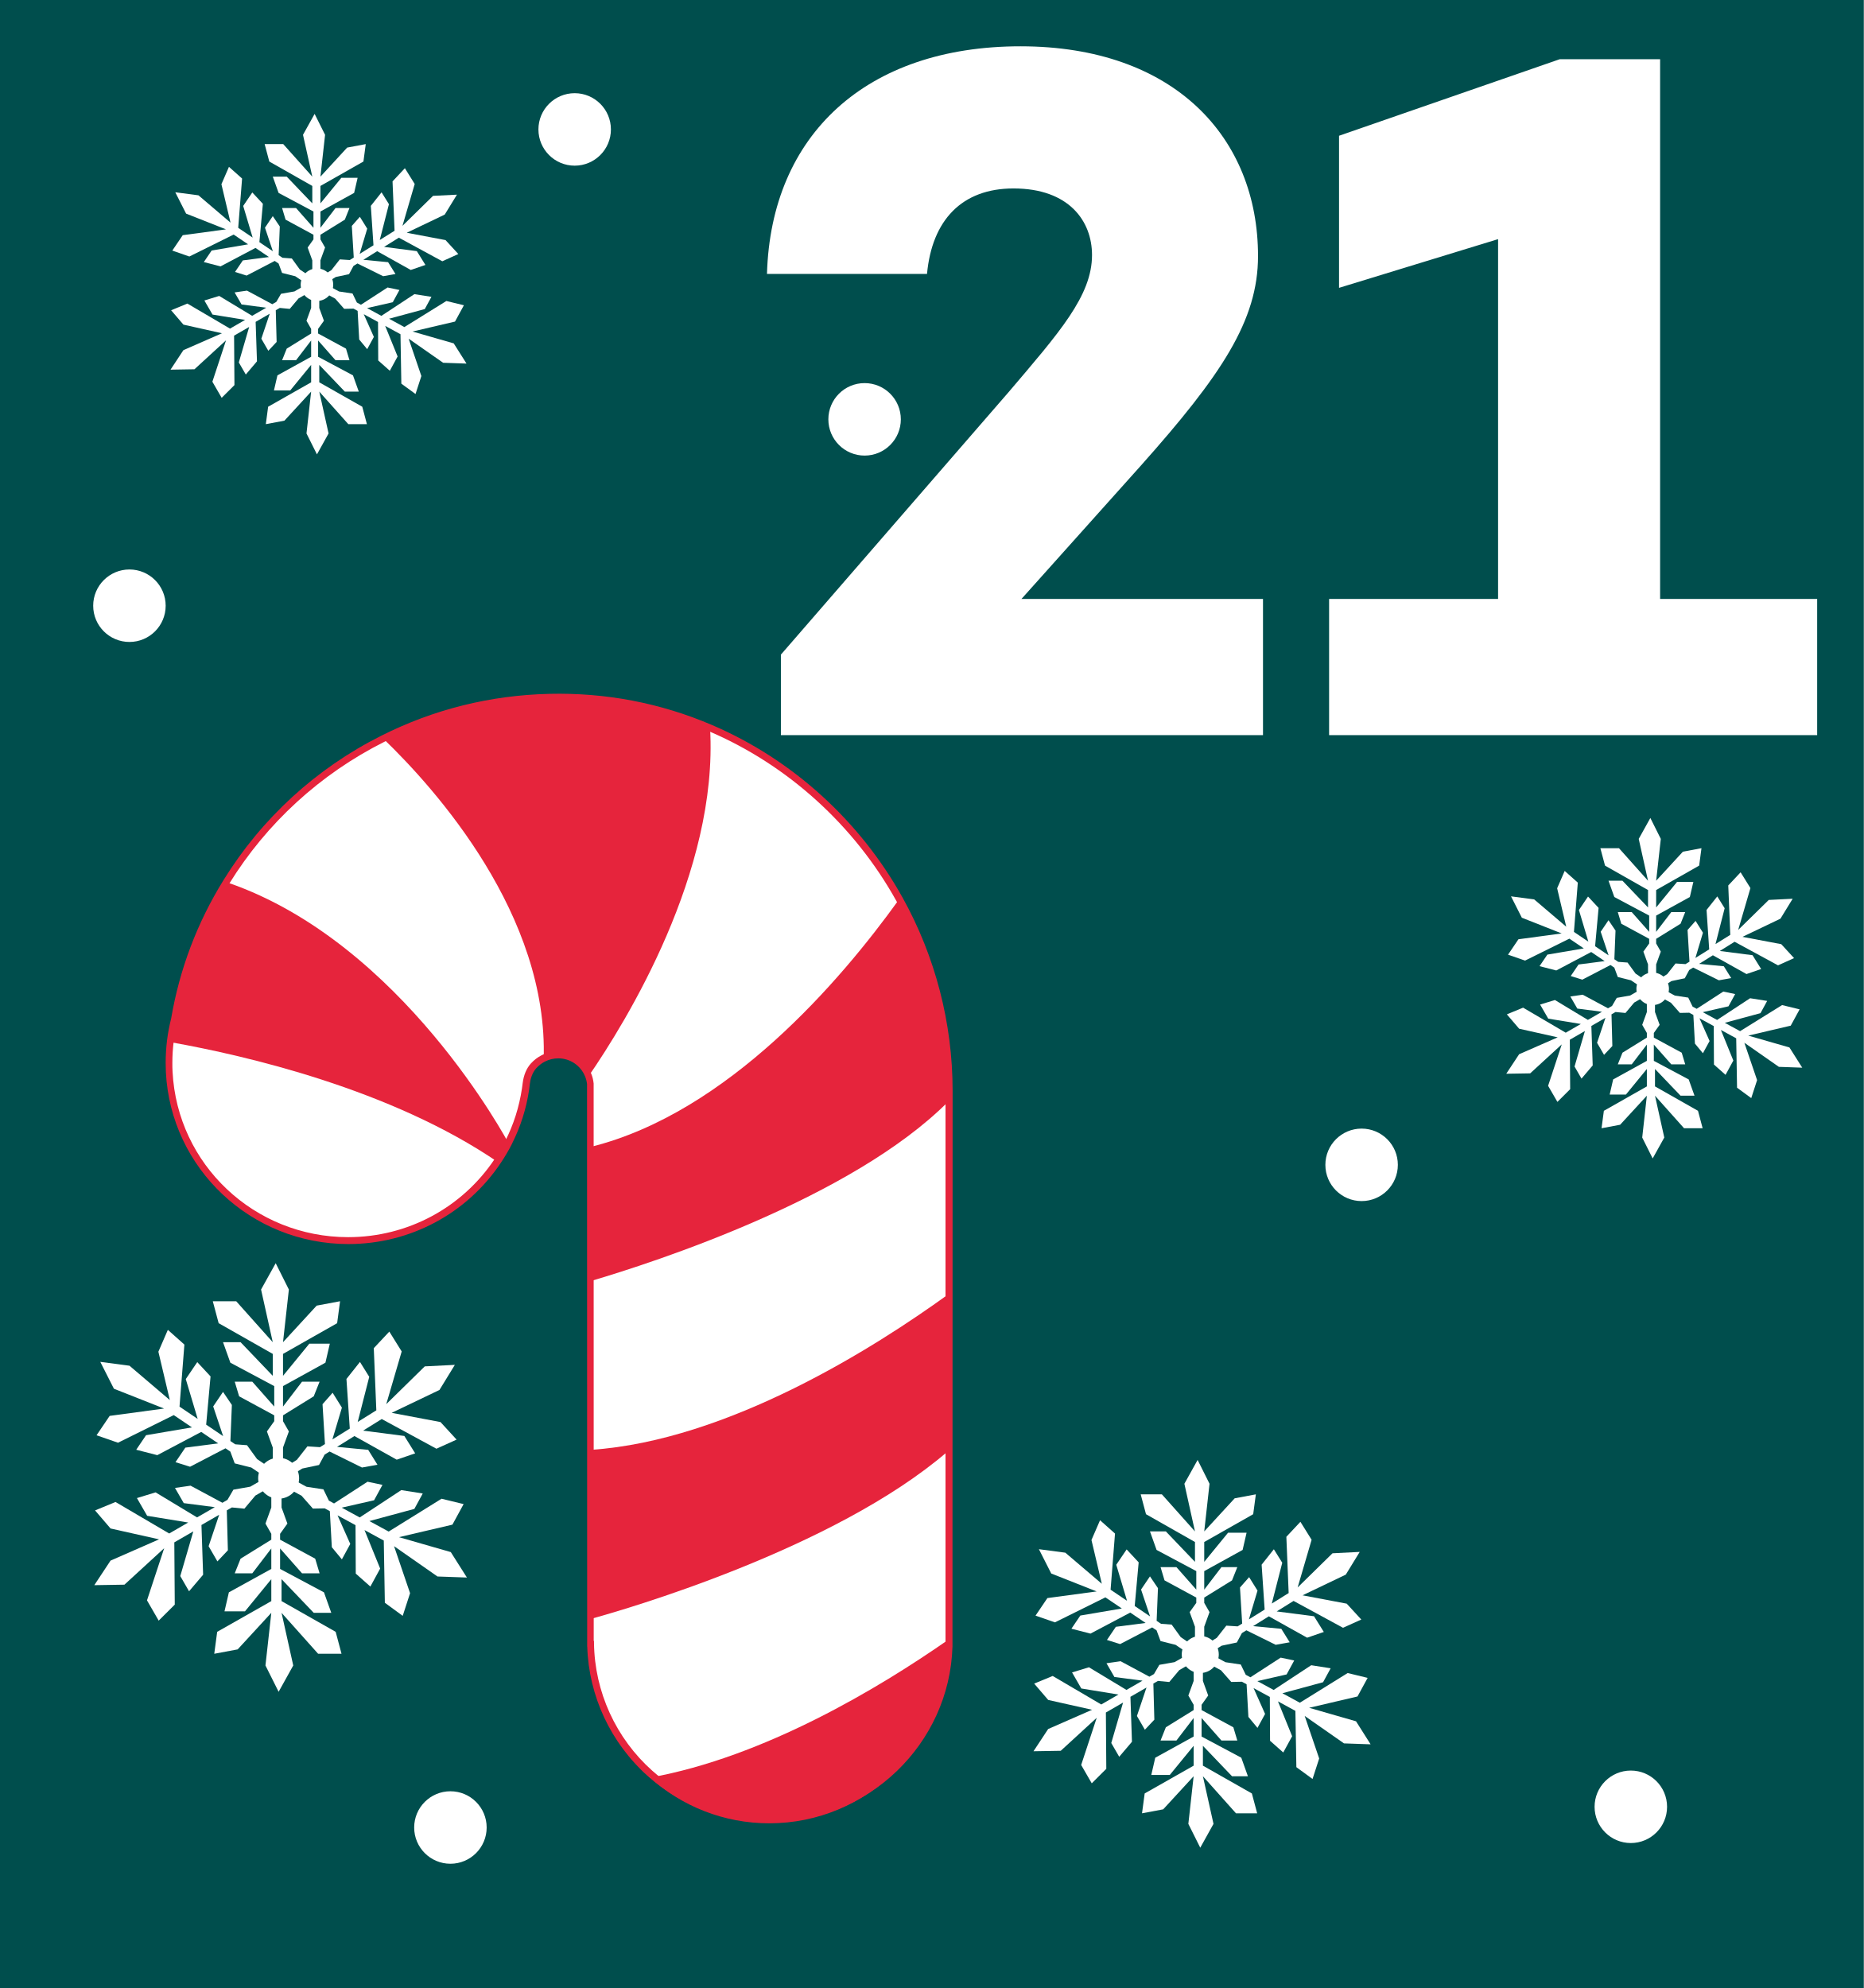
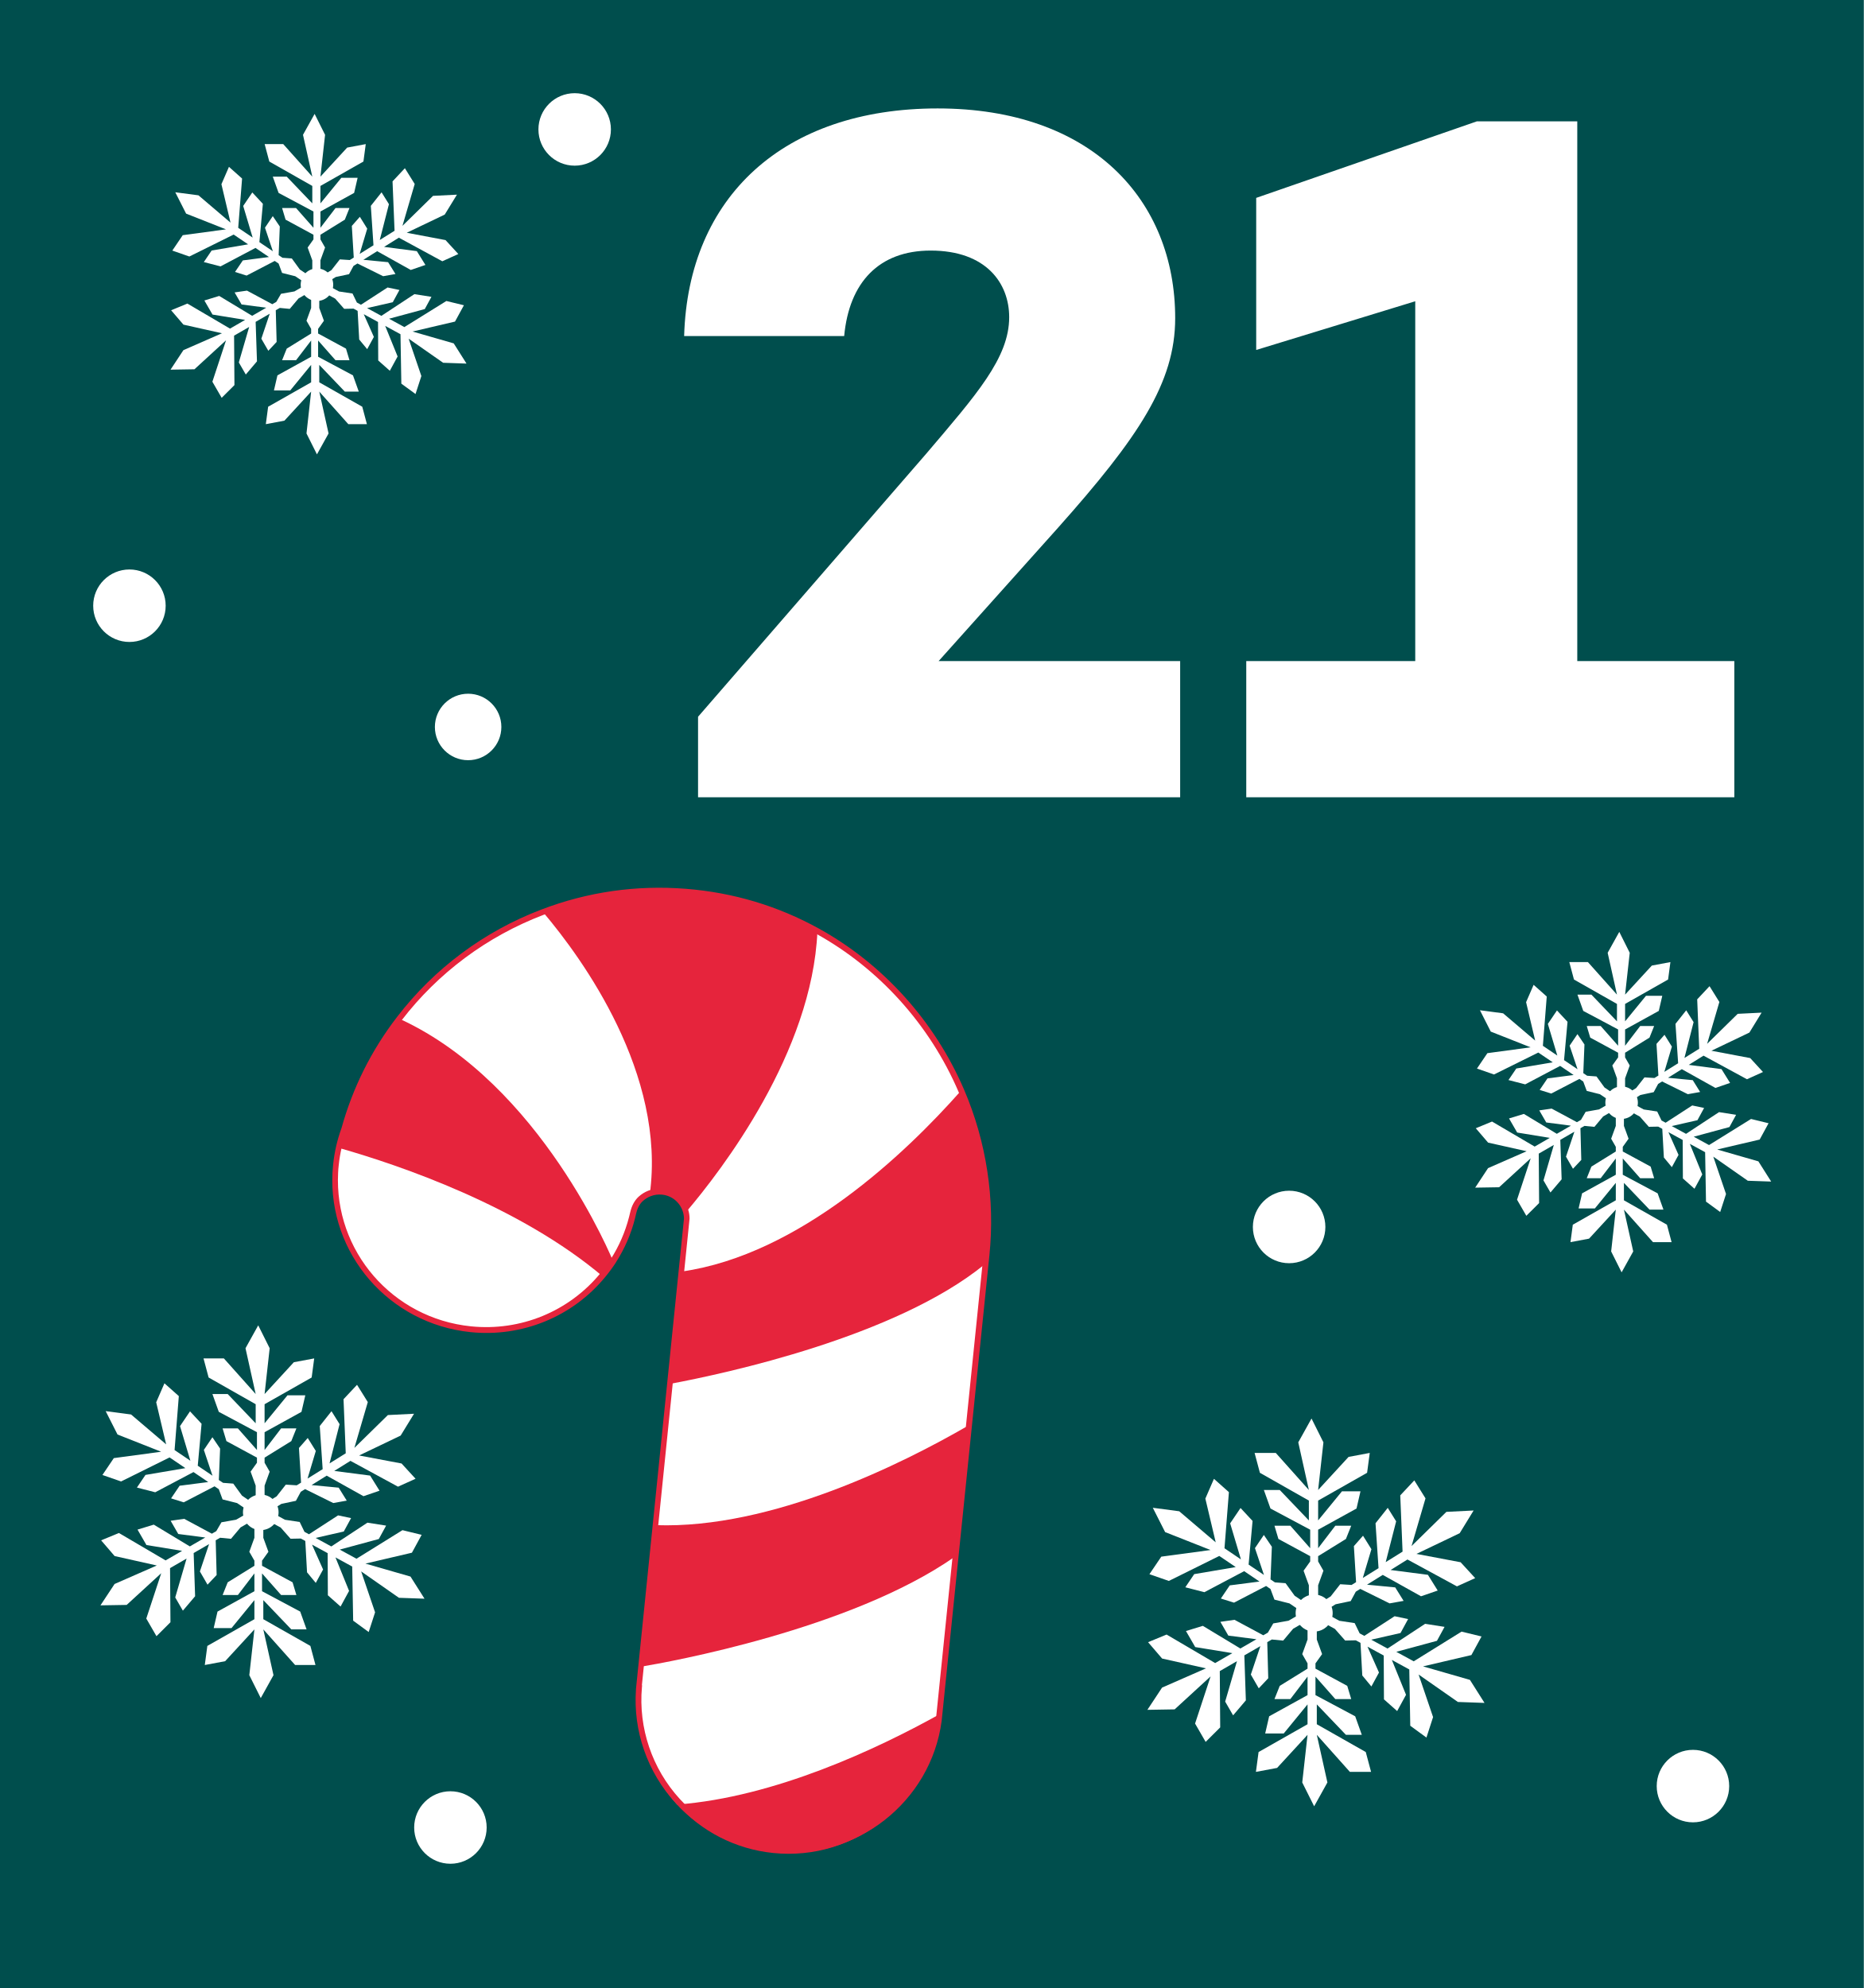
<svg xmlns="http://www.w3.org/2000/svg" width="180" height="192" viewBox="0 0 180 192" fill="none">
  <path d="M0 192V0.995V0H180V192H0Z" fill="#004E4D" />
-   <path d="M91.531 105.481V159.058H91.524C91.417 168.487 83.749 176.094 74.294 176.094C69.868 176.094 65.83 174.427 62.776 171.681C59.315 168.567 57.125 164.067 57.065 159.058H57.058V104.845C57.018 104.537 56.944 104.236 56.83 103.961C56.361 102.823 55.263 102.019 53.958 102.019C53.428 102.019 52.94 102.146 52.504 102.374C52.156 102.555 51.848 102.803 51.587 103.091C51.172 103.559 50.958 104.175 50.884 104.798C50.864 104.999 50.837 105.213 50.81 105.361C50.536 107.195 49.98 108.93 49.176 110.523C48.868 111.14 48.527 111.722 48.152 112.285C45.071 116.952 39.775 120.032 33.768 120.032C24.541 120.032 17.014 112.787 16.552 103.68C16.538 103.385 16.532 103.091 16.532 102.796C16.532 102.079 16.572 101.376 16.659 100.687C16.746 99.97 16.88 99.26 17.054 98.57C17.864 93.763 19.585 89.263 22.043 85.258C25.652 79.359 30.862 74.531 37.063 71.383C41.897 68.926 47.342 67.486 53.107 67.346C58.605 67.212 63.841 68.29 68.576 70.332C76.303 73.667 82.705 79.566 86.769 86.946C89.803 92.45 91.531 98.778 91.531 105.481Z" fill="#E6243C" />
-   <path d="M86.769 86.946C81.252 94.62 70.33 107.463 57.058 110.765V104.845C57.018 104.537 56.944 104.236 56.83 103.961C60.473 98.671 69.386 84.22 68.576 70.332C76.303 73.667 82.705 79.566 86.769 86.946Z" fill="white" />
-   <path d="M52.504 102.374C52.156 102.555 51.848 102.803 51.587 103.09C51.172 103.559 50.958 104.175 50.884 104.798C50.864 104.999 50.837 105.213 50.81 105.361C50.536 107.195 49.98 108.93 49.176 110.523C49.002 110.202 38.831 91.064 22.043 85.258C25.652 79.359 30.862 74.531 37.063 71.383C42.065 76.205 52.993 88.392 52.504 102.374Z" fill="white" />
-   <path d="M91.531 106.439V125.041C84.573 130.077 70.35 139.137 57.058 140.027V123.722C63.339 121.867 82.243 115.713 91.531 106.439Z" fill="white" />
-   <path d="M91.531 140.175V158.402C84.928 163.003 73.812 169.699 62.776 171.681C59.315 168.567 57.125 164.067 57.065 159.058H57.058V156.353C60.078 155.529 80.522 149.664 91.531 140.175Z" fill="white" />
-   <path d="M48.152 112.285C45.071 116.952 39.775 120.032 33.768 120.032C24.541 120.032 17.014 112.787 16.552 103.68C16.538 103.385 16.532 103.091 16.532 102.796C16.532 102.079 16.572 101.376 16.659 100.687C23.543 101.919 37.779 105.166 48.152 112.285Z" fill="white" />
-   <path d="M74.344 176C69.978 176 65.794 174.406 62.552 171.518C58.974 168.329 56.862 163.794 56.714 159.031H56.707V158.698L56.694 104.697C56.667 104.45 56.6 104.183 56.499 103.943C56.062 102.896 55.053 102.215 53.923 102.215C53.459 102.215 53.021 102.322 52.618 102.529C52.315 102.682 52.039 102.902 51.79 103.169C51.373 103.636 51.219 104.256 51.172 104.683C51.151 104.883 51.124 105.11 51.098 105.264C50.829 107.071 50.277 108.805 49.463 110.426L49.429 110.506C49.12 111.113 48.764 111.714 48.38 112.287C45.105 117.21 39.596 120.151 33.65 120.151C24.24 120.151 16.498 112.854 16.02 103.549C16.007 103.249 16 102.949 16 102.649C16 101.909 16.047 101.188 16.128 100.508C16.215 99.794 16.35 99.074 16.531 98.36C17.338 93.624 19.034 89.122 21.583 85.007C25.262 79.043 30.522 74.221 36.804 71.066C41.869 68.511 47.344 67.144 53.062 67.011C58.51 66.884 63.777 67.891 68.741 70.012C76.496 73.327 83.041 79.257 87.177 86.707C90.332 92.384 92 98.827 92 105.33L91.987 159.031C91.704 168.416 83.861 176 74.35 176H74.344ZM57.367 158.484V158.691C57.427 163.387 59.478 167.882 62.996 171.017C66.117 173.799 70.14 175.326 74.344 175.326C83.599 175.326 91.206 167.862 91.314 158.684V158.037V105.324C91.314 98.934 89.673 92.604 86.572 87.021C82.509 79.704 76.072 73.874 68.458 70.619C63.582 68.531 58.402 67.544 53.062 67.671C47.438 67.804 42.064 69.145 37.087 71.66C30.919 74.761 25.746 79.504 22.134 85.353C19.632 89.395 17.964 93.811 17.17 98.493C16.989 99.201 16.861 99.901 16.773 100.588C16.693 101.242 16.646 101.935 16.646 102.649C16.646 102.936 16.646 103.223 16.666 103.509C17.123 112.474 24.569 119.484 33.623 119.484C39.34 119.484 44.634 116.656 47.788 111.914C48.145 111.38 48.474 110.826 48.764 110.266L48.797 110.193C49.598 108.619 50.136 106.924 50.405 105.15C50.432 104.997 50.459 104.797 50.479 104.603C50.573 103.843 50.842 103.189 51.266 102.716C51.569 102.382 51.911 102.122 52.281 101.929C52.779 101.668 53.324 101.535 53.896 101.535C55.295 101.535 56.553 102.375 57.091 103.676C57.218 103.976 57.299 104.303 57.333 104.65V105.564L57.34 158.478L57.367 158.484Z" fill="#E6243C" />
-   <circle cx="83.5" cy="40.5" r="3.5" fill="white" />
+   <path d="M95.147 121.333L90.56 166.178L90.554 166.178C89.657 174.06 82.588 179.771 74.674 178.961C70.969 178.582 67.732 176.841 65.412 174.282C62.781 171.379 61.333 167.425 61.712 163.227L61.706 163.227L66.348 117.849C66.341 117.588 66.305 117.329 66.233 117.09C65.938 116.097 65.088 115.33 63.995 115.219C63.552 115.173 63.132 115.238 62.748 115.391C62.441 115.513 62.162 115.694 61.919 115.912C61.531 116.269 61.299 116.766 61.184 117.281C61.15 117.448 61.109 117.625 61.074 117.746C60.688 119.258 60.074 120.662 59.265 121.927C58.954 122.417 58.618 122.875 58.256 123.314C55.279 126.957 50.581 129.081 45.554 128.567C37.83 127.777 32.151 121.068 32.544 113.406C32.558 113.158 32.577 112.911 32.602 112.664C32.664 112.064 32.758 111.479 32.89 110.909C33.024 110.317 33.197 109.735 33.401 109.172C34.491 105.217 36.317 101.598 38.717 98.457C42.243 93.828 47.017 90.233 52.477 88.129C56.734 86.487 61.414 85.748 66.252 86.124C70.865 86.482 75.156 87.833 78.944 89.948C85.126 93.401 89.979 98.887 92.749 105.411C94.817 110.278 95.722 115.723 95.147 121.333Z" fill="#E6243C" />
+   <path d="M92.749 105.411C87.474 111.362 77.233 121.177 65.841 122.804L66.348 117.849C66.341 117.588 66.305 117.33 66.233 117.09C69.735 112.974 78.433 101.642 78.944 89.948C85.126 93.401 89.979 98.887 92.749 105.411Z" fill="white" />
+   <path d="M62.748 115.391C62.441 115.513 62.162 115.694 61.919 115.912C61.531 116.269 61.299 116.767 61.184 117.282C61.15 117.448 61.109 117.625 61.074 117.746C60.688 119.258 60.074 120.662 59.265 121.927C59.147 121.644 52.271 104.754 38.717 98.457C42.243 93.828 47.017 90.233 52.477 88.13C56.251 92.593 64.355 103.73 62.748 115.391Z" fill="white" />
+   <path d="M95.066 122.135L93.473 137.706C87.218 141.325 74.537 147.69 63.335 147.298L64.731 133.65C70.148 132.635 86.497 129.103 95.066 122.135Z" fill="white" />
+   <path d="M92.177 150.372L90.616 165.629C84.696 168.914 74.818 173.567 65.412 174.281C62.781 171.379 61.333 167.425 61.711 163.227L61.706 163.226L61.938 160.962C64.536 160.531 82.15 157.372 92.177 150.372Z" fill="white" />
+   <path d="M58.256 123.314C55.279 126.957 50.581 129.081 45.554 128.567C37.83 127.777 32.151 121.068 32.544 113.406C32.558 113.158 32.577 112.911 32.602 112.664C32.664 112.064 32.758 111.479 32.89 110.91C38.546 112.53 50.184 116.468 58.256 123.314Z" fill="white" />
+   <path d="M74.724 178.887C71.07 178.513 67.704 176.821 65.238 174.126C62.516 171.151 61.136 167.173 61.42 163.175L61.415 163.174L61.443 162.895L66.056 117.694C66.055 117.485 66.021 117.256 65.957 117.047C65.681 116.133 64.895 115.477 63.949 115.38C63.56 115.34 63.185 115.392 62.83 115.531C62.563 115.633 62.314 115.794 62.083 115.996C61.694 116.351 61.511 116.857 61.435 117.21C61.401 117.376 61.359 117.563 61.323 117.69C60.943 119.179 60.333 120.584 59.513 121.871L59.478 121.935C59.167 122.416 58.817 122.888 58.447 123.336C55.284 127.175 50.421 129.166 45.444 128.657C37.568 127.851 31.713 121.08 32.11 113.251C32.124 112.999 32.144 112.747 32.17 112.496C32.233 111.876 32.335 111.277 32.46 110.715C32.595 110.125 32.769 109.533 32.982 108.951C34.063 105.057 35.867 101.433 38.354 98.207C41.944 93.531 46.759 89.945 52.288 87.842C56.746 86.137 61.446 85.462 66.243 85.84C70.814 86.2 75.136 87.494 79.109 89.694C85.317 93.133 90.287 98.657 93.111 105.247C95.266 110.268 96.11 115.804 95.553 121.248L90.944 166.195C89.904 174.026 82.69 179.702 74.729 178.888L74.724 178.887ZM62.013 162.773L61.996 162.946C61.644 166.881 62.976 170.82 65.653 173.745C68.027 176.34 71.263 177.963 74.781 178.323C82.528 179.116 89.535 173.52 90.411 165.847L90.466 165.305L94.98 121.183C95.527 115.835 94.695 110.396 92.578 105.458C89.804 98.985 84.915 93.555 78.821 90.178C74.918 88.013 70.667 86.743 66.186 86.392C61.468 86.022 56.855 86.684 52.473 88.363C47.045 90.431 42.31 93.957 38.785 98.544C36.345 101.713 34.571 105.267 33.505 109.118C33.293 109.694 33.126 110.269 32.994 110.837C32.87 111.377 32.772 111.954 32.711 112.551C32.686 112.791 32.661 113.031 32.654 113.273C32.269 120.816 37.901 127.321 45.479 128.096C50.264 128.586 54.937 126.672 57.984 122.972C58.328 122.556 58.651 122.121 58.941 121.677L58.976 121.618C59.781 120.369 60.376 118.997 60.753 117.535C60.789 117.409 60.828 117.244 60.862 117.084C61.006 116.455 61.287 115.931 61.682 115.571C61.964 115.318 62.273 115.13 62.6 114.999C63.039 114.824 63.506 114.759 63.985 114.808C65.156 114.928 66.136 115.739 66.475 116.874C66.557 117.136 66.596 117.417 66.595 117.71L66.517 118.475L61.991 162.765L62.013 162.773Z" fill="#E6243C" />
+   <circle cx="45.21" cy="70.21" r="3.21" fill="white" />
  <path d="M30.161 25.141V26.038H30.946V25.141L31.395 23.906L30.946 23.121V22.672L33.303 21.213L33.752 20.09H32.405L30.946 21.998V20.427L34.201 18.631L34.538 17.172H32.967L30.946 19.642V17.958L35.099 15.601L35.323 13.918L33.528 14.255L30.946 17.06L31.395 13.02L30.385 11L29.263 13.02L30.161 17.06L27.355 13.918H25.559L26.008 15.601L30.161 17.958V19.642L27.692 17.06H26.345L26.906 18.631L30.273 20.427V21.998L28.59 20.09H27.243L27.579 21.213L30.273 22.672V23.121L29.712 23.906L30.161 25.141Z" fill="white" />
-   <path d="M30.834 29.742L30.834 28.844L30.049 28.844L30.049 29.742L29.6 30.977L30.049 31.762L30.049 32.211L27.692 33.67L27.243 34.792L28.59 34.792L30.049 32.884L30.049 34.456L26.794 36.251L26.457 37.71L28.029 37.71L30.049 35.241L30.049 36.925L25.896 39.281L25.672 40.965L27.467 40.628L30.049 37.822L29.6 41.863L30.61 43.883L31.732 41.863L30.834 37.822L33.64 40.965L35.435 40.965L34.987 39.281L30.834 36.925L30.834 35.241L33.303 37.822L34.65 37.822L34.089 36.251L30.722 34.456L30.722 32.884L32.405 34.792L33.752 34.792L33.415 33.67L30.722 32.211L30.722 31.762L31.283 30.977L30.834 29.742Z" fill="white" />
-   <path d="M32.009 26.086L31.247 26.56L31.662 27.227L32.424 26.753L33.709 26.481L34.139 25.684L34.52 25.447L37.005 26.676L38.194 26.464L37.482 25.321L35.092 25.091L36.425 24.26L39.67 26.073L41.087 25.588L40.256 24.254L37.092 23.845L38.521 22.955L42.717 25.233L44.264 24.534L43.029 23.188L39.283 22.48L42.95 20.725L44.13 18.8L41.822 18.915L38.868 21.813L40.051 17.77L39.102 16.246L37.91 17.517L38.105 22.288L36.677 23.178L37.562 19.718L36.85 18.575L35.813 19.882L36.069 23.689L34.736 24.52L35.465 22.082L34.753 20.939L33.978 21.818L34.164 24.875L33.783 25.113L32.819 25.052L32.009 26.086Z" fill="white" />
-   <path d="M28.827 28.826L29.605 28.377L29.212 27.697L28.435 28.146L27.141 28.374L26.685 29.156L26.296 29.38L23.855 28.069L22.658 28.241L23.331 29.407L25.713 29.717L24.353 30.502L21.17 28.582L19.738 29.02L20.524 30.38L23.672 30.895L22.214 31.737L18.097 29.319L16.527 29.966L17.716 31.353L21.437 32.186L17.713 33.817L16.469 35.702L18.78 35.664L21.83 32.866L20.511 36.867L21.409 38.422L22.642 37.192L22.607 32.417L24.065 31.576L23.064 35.004L23.738 36.171L24.818 34.899L24.689 31.085L26.05 30.3L25.239 32.712L25.913 33.878L26.716 33.025L26.633 29.963L27.022 29.739L27.983 29.832L28.827 28.826Z" fill="white" />
-   <path d="M32.746 28.152L31.958 27.722L31.582 28.412L32.37 28.841L33.239 29.826L34.144 29.808L34.538 30.023L34.691 32.791L35.462 33.722L36.107 32.539L35.13 30.345L36.509 31.097L36.528 34.814L37.648 35.808L38.4 34.428L37.199 31.473L38.677 32.279L38.76 37.052L40.13 38.055L40.694 36.317L39.465 32.708L42.798 35.036L45.055 35.115L43.819 33.163L39.841 32.018L43.943 31.058L44.802 29.482L43.109 29.07L39.053 31.589L37.575 30.783L41.023 29.85L41.667 28.668L40.019 28.409L36.831 30.506L35.452 29.754L37.932 29.189L38.577 28.006L37.43 27.765L34.86 29.432L34.466 29.217L34.045 28.348L32.746 28.152Z" fill="white" />
-   <path d="M28.515 26.678L29.259 27.181L29.699 26.53L28.956 26.027L28.184 24.963L27.282 24.895L26.91 24.644L27.022 21.874L26.344 20.873L25.59 21.989L26.353 24.266L25.051 23.386L25.387 19.684L24.367 18.588L23.487 19.889L24.401 22.946L23.006 22.003L23.38 17.243L22.112 16.114L21.384 17.79L22.262 21.5L19.167 18.864L16.928 18.569L17.973 20.631L21.822 22.151L17.648 22.714L16.641 24.201L18.287 24.773L22.566 22.654L23.96 23.597L20.439 24.196L19.684 25.311L21.3 25.727L24.674 23.944L25.975 24.824L23.452 25.15L22.697 26.265L23.816 26.615L26.533 25.201L26.905 25.453L27.241 26.358L28.515 26.678Z" fill="white" />
+   <path d="M30.834 29.742L30.834 28.844L30.049 28.844L30.049 29.742L29.6 30.977L30.049 31.762L30.049 32.211L27.692 33.67L27.243 34.792L28.59 34.792L30.049 32.885L30.049 34.456L26.794 36.251L26.457 37.71L28.029 37.71L30.049 35.241L30.049 36.925L25.896 39.282L25.672 40.965L27.467 40.628L30.049 37.822L29.6 41.863L30.61 43.883L31.732 41.863L30.834 37.822L33.64 40.965L35.435 40.965L34.987 39.282L30.834 36.925L30.834 35.241L33.303 37.822L34.65 37.822L34.089 36.251L30.722 34.456L30.722 32.885L32.405 34.792L33.752 34.792L33.415 33.67L30.722 32.211L30.722 31.762L31.283 30.977L30.834 29.742Z" fill="white" />
+   <path d="M32.009 26.086L31.247 26.561L31.662 27.227L32.424 26.753L33.709 26.481L34.139 25.684L34.52 25.447L37.004 26.676L38.194 26.464L37.482 25.321L35.092 25.091L36.425 24.26L39.67 26.073L41.086 25.588L40.256 24.254L37.092 23.845L38.521 22.955L42.717 25.233L44.264 24.534L43.029 23.188L39.283 22.48L42.95 20.725L44.13 18.8L41.822 18.915L38.867 21.813L40.051 17.77L39.102 16.246L37.91 17.517L38.105 22.288L36.677 23.178L37.562 19.718L36.85 18.575L35.813 19.882L36.069 23.689L34.736 24.52L35.465 22.082L34.753 20.939L33.978 21.818L34.164 24.876L33.783 25.113L32.819 25.052L32.009 26.086Z" fill="white" />
+   <path d="M28.828 28.826L29.605 28.377L29.212 27.697L28.435 28.145L27.141 28.374L26.685 29.156L26.297 29.38L23.855 28.069L22.658 28.241L23.332 29.407L25.713 29.717L24.353 30.502L21.17 28.582L19.738 29.02L20.524 30.38L23.672 30.895L22.214 31.737L18.097 29.319L16.527 29.966L17.716 31.353L21.437 32.186L17.713 33.817L16.469 35.702L18.78 35.664L21.83 32.866L20.511 36.867L21.409 38.422L22.642 37.192L22.607 32.417L24.065 31.576L23.064 35.004L23.738 36.171L24.818 34.899L24.689 31.085L26.05 30.3L25.239 32.712L25.913 33.878L26.716 33.025L26.633 29.963L27.022 29.739L27.983 29.832L28.828 28.826Z" fill="white" />
+   <path d="M32.746 28.152L31.958 27.722L31.582 28.412L32.37 28.841L33.239 29.826L34.144 29.808L34.538 30.023L34.691 32.791L35.462 33.722L36.107 32.539L35.13 30.345L36.509 31.097L36.528 34.814L37.648 35.808L38.4 34.428L37.199 31.473L38.677 32.279L38.76 37.052L40.13 38.055L40.694 36.317L39.465 32.708L42.798 35.036L45.055 35.115L43.819 33.163L39.841 32.018L43.943 31.058L44.803 29.482L43.109 29.07L39.053 31.589L37.575 30.783L41.023 29.85L41.667 28.668L40.019 28.409L36.831 30.506L35.452 29.754L37.932 29.189L38.577 28.006L37.43 27.765L34.86 29.432L34.466 29.217L34.045 28.348L32.746 28.152Z" fill="white" />
+   <path d="M28.515 26.678L29.259 27.181L29.699 26.53L28.956 26.027L28.184 24.963L27.282 24.895L26.91 24.644L27.022 21.874L26.344 20.873L25.59 21.989L26.353 24.266L25.051 23.386L25.387 19.684L24.367 18.588L23.487 19.889L24.401 22.946L23.006 22.003L23.38 17.243L22.112 16.114L21.384 17.79L22.262 21.5L19.167 18.864L16.928 18.569L17.973 20.631L21.822 22.151L17.648 22.714L16.642 24.201L18.287 24.773L22.566 22.654L23.96 23.597L20.439 24.196L19.684 25.311L21.3 25.727L24.674 23.944L25.975 24.824L23.452 25.15L22.697 26.265L23.816 26.615L26.533 25.201L26.905 25.453L27.241 26.358L28.515 26.678Z" fill="white" />
  <circle cx="30.61" cy="27.497" r="1.571" fill="white" />
-   <path d="M115.406 157.105V158.128H116.301V157.105L116.812 155.699L116.301 154.805V154.293L118.985 152.632L119.496 151.353H117.962L116.301 153.526V151.737L120.008 149.692L120.391 148.03H118.602L116.301 150.842V148.925L121.03 146.241L121.286 144.323L119.241 144.707L116.301 147.902L116.812 143.301L115.662 141L114.384 143.301L115.406 147.902L112.211 144.323H110.165L110.677 146.241L115.406 148.925V150.842L112.594 147.902H111.06L111.699 149.692L115.534 151.737V153.526L113.617 151.353H112.083L112.466 152.632L115.534 154.293V154.805L114.895 155.699L115.406 157.105Z" fill="white" />
-   <path d="M116.173 162.346L116.173 161.323L115.278 161.323L115.278 162.346L114.767 163.752L115.278 164.647L115.278 165.158L112.594 166.82L112.083 168.098L113.617 168.098L115.278 165.925L115.278 167.714L111.571 169.759L111.188 171.421L112.977 171.421L115.278 168.609L115.278 170.526L110.549 173.211L110.293 175.128L112.338 174.744L115.278 171.549L114.767 176.15L115.917 178.451L117.196 176.15L116.173 171.549L119.368 175.128L121.414 175.128L120.902 173.211L116.173 170.526L116.173 168.609L118.985 171.549L120.519 171.549L119.88 169.759L116.045 167.714L116.045 165.925L117.962 168.098L119.496 168.098L119.113 166.82L116.045 165.158L116.045 164.647L116.684 163.752L116.173 162.346Z" fill="white" />
-   <path d="M117.511 158.182L116.643 158.722L117.116 159.482L117.984 158.941L119.448 158.632L119.937 157.725L120.371 157.454L123.201 158.854L124.556 158.612L123.745 157.31L121.022 157.049L122.541 156.103L126.237 158.168L127.85 157.614L126.904 156.096L123.3 155.63L124.928 154.616L129.706 157.211L131.469 156.414L130.062 154.881L125.796 154.075L129.972 152.076L131.316 149.883L128.688 150.015L125.322 153.316L126.671 148.711L125.589 146.975L124.232 148.423L124.455 153.856L122.827 154.87L123.836 150.929L123.025 149.627L121.844 151.116L122.135 155.452L120.616 156.398L121.447 153.621L120.636 152.32L119.754 153.321L119.965 156.803L119.531 157.074L118.434 157.004L117.511 158.182Z" fill="white" />
-   <path d="M113.887 161.303L114.773 160.791L114.326 160.016L113.44 160.528L111.967 160.788L111.448 161.678L111.005 161.934L108.224 160.44L106.861 160.636L107.628 161.965L110.341 162.317L108.791 163.212L105.166 161.024L103.536 161.523L104.43 163.073L108.016 163.659L106.356 164.618L101.666 161.864L99.878 162.602L101.233 164.181L105.47 165.129L101.229 166.987L99.812 169.134L102.444 169.09L105.917 165.904L104.416 170.461L105.438 172.232L106.843 170.831L106.803 165.393L108.463 164.434L107.323 168.339L108.09 169.668L109.321 168.219L109.174 163.876L110.724 162.981L109.801 165.728L110.568 167.057L111.483 166.085L111.388 162.598L111.831 162.342L112.925 162.448L113.887 161.303Z" fill="white" />
-   <path d="M118.351 160.535L117.453 160.045L117.025 160.831L117.922 161.32L118.912 162.442L119.943 162.421L120.392 162.666L120.566 165.818L121.444 166.879L122.178 165.532L121.065 163.033L122.636 163.889L122.658 168.123L123.934 169.254L124.79 167.683L123.422 164.317L125.105 165.235L125.199 170.672L126.761 171.814L127.402 169.835L126.003 165.724L129.799 168.375L132.37 168.466L130.961 166.242L126.432 164.938L131.103 163.845L132.082 162.049L130.154 161.581L125.534 164.449L123.85 163.532L127.777 162.469L128.511 161.122L126.634 160.827L123.003 163.216L121.432 162.359L124.257 161.716L124.991 160.369L123.686 160.094L120.759 161.992L120.31 161.748L119.83 160.758L118.351 160.535Z" fill="white" />
-   <path d="M113.532 158.856L114.379 159.429L114.88 158.688L114.033 158.115L113.155 156.903L112.128 156.826L111.704 156.539L111.832 153.385L111.059 152.245L110.2 153.516L111.069 156.11L109.587 155.107L109.969 150.891L108.808 149.642L107.805 151.124L108.845 154.606L107.257 153.532L107.684 148.11L106.239 146.824L105.41 148.733L106.41 152.959L102.885 149.957L100.335 149.621L101.525 151.969L105.909 153.7L101.154 154.342L100.008 156.036L101.883 156.686L106.756 154.273L108.344 155.347L104.334 156.029L103.474 157.3L105.315 157.773L109.157 155.742L110.639 156.745L107.765 157.116L106.906 158.386L108.179 158.785L111.274 157.174L111.698 157.461L112.081 158.492L113.532 158.856Z" fill="white" />
-   <circle cx="115.917" cy="159.79" r="1.789" fill="white" />
-   <path d="M26.343 139.801V140.931H27.332V139.801L27.898 138.247L27.332 137.258V136.693L30.299 134.856L30.864 133.443H29.169L27.332 135.845V133.867L31.429 131.607L31.853 129.77H29.875L27.332 132.878V130.759L32.56 127.792L32.842 125.673L30.582 126.097L27.332 129.629L27.898 124.543L26.626 122L25.213 124.543L26.343 129.629L22.812 125.673H20.551L21.116 127.792L26.343 130.759V132.878L23.235 129.629H21.54L22.247 131.607L26.485 133.867V135.845L24.366 133.443H22.67L23.094 134.856L26.485 136.693V137.258L25.778 138.247L26.343 139.801Z" fill="white" />
-   <path d="M27.191 145.593L27.191 144.463L26.202 144.463L26.202 145.593L25.637 147.147L26.202 148.136L26.202 148.701L23.235 150.537L22.67 151.95L24.366 151.95L26.202 149.549L26.202 151.526L22.105 153.787L21.681 155.623L23.659 155.623L26.202 152.515L26.202 154.634L20.975 157.601L20.692 159.72L22.953 159.297L26.202 155.765L25.637 160.851L26.909 163.393L28.321 160.851L27.191 155.765L30.723 159.72L32.983 159.72L32.418 157.601L27.191 154.634L27.191 152.515L30.299 155.765L31.994 155.765L31.288 153.787L27.05 151.526L27.05 149.549L29.169 151.95L30.864 151.95L30.441 150.537L27.05 148.701L27.05 148.136L27.756 147.147L27.191 145.593Z" fill="white" />
-   <path d="M28.67 140.99L27.711 141.588L28.234 142.427L29.193 141.83L30.811 141.488L31.351 140.485L31.831 140.186L34.959 141.733L36.456 141.466L35.56 140.027L32.55 139.738L34.229 138.692L38.314 140.975L40.097 140.363L39.051 138.685L35.069 138.169L36.867 137.049L42.149 139.917L44.097 139.037L42.542 137.342L37.827 136.451L42.442 134.242L43.928 131.818L41.023 131.964L37.304 135.612L38.794 130.523L37.599 128.604L36.099 130.204L36.344 136.21L34.546 137.33L35.66 132.974L34.764 131.535L33.459 133.18L33.781 137.973L32.102 139.019L33.02 135.95L32.124 134.511L31.149 135.618L31.383 139.467L30.903 139.766L29.69 139.689L28.67 140.99Z" fill="white" />
-   <path d="M24.665 144.44L25.644 143.875L25.149 143.018L24.171 143.583L22.542 143.871L21.968 144.855L21.479 145.137L18.405 143.486L16.899 143.703L17.747 145.171L20.745 145.561L19.032 146.55L15.026 144.132L13.223 144.683L14.213 146.396L18.176 147.044L16.34 148.104L11.158 145.061L9.181 145.875L10.678 147.621L15.362 148.669L10.675 150.723L9.108 153.095L12.017 153.047L15.856 149.526L14.196 154.562L15.326 156.52L16.879 154.971L16.835 148.96L18.67 147.901L17.41 152.217L18.258 153.685L19.617 152.085L19.456 147.284L21.169 146.295L20.148 149.331L20.996 150.799L22.008 149.726L21.903 145.871L22.392 145.589L23.602 145.706L24.665 144.44Z" fill="white" />
-   <path d="M29.598 143.591L28.606 143.05L28.132 143.918L29.125 144.459L30.219 145.699L31.358 145.676L31.854 145.947L32.047 149.43L33.017 150.603L33.828 149.114L32.598 146.352L34.335 147.299L34.359 151.978L35.769 153.229L36.715 151.492L35.203 147.772L37.064 148.786L37.168 154.795L38.893 156.057L39.603 153.87L38.056 149.327L42.252 152.257L45.093 152.357L43.536 149.9L38.53 148.458L43.693 147.25L44.775 145.265L42.644 144.747L37.537 147.917L35.676 146.903L40.017 145.729L40.828 144.241L38.753 143.914L34.74 146.554L33.004 145.608L36.127 144.896L36.938 143.408L35.495 143.104L32.26 145.202L31.763 144.932L31.233 143.838L29.598 143.591Z" fill="white" />
-   <path d="M24.272 141.735L25.208 142.369L25.762 141.549L24.826 140.916L23.856 139.577L22.72 139.491L22.252 139.175L22.393 135.689L21.539 134.429L20.589 135.833L21.55 138.7L19.911 137.592L20.334 132.932L19.051 131.552L17.942 133.19L19.092 137.038L17.337 135.851L17.808 129.859L16.211 128.437L15.296 130.547L16.401 135.217L12.505 131.9L9.686 131.528L11.001 134.123L15.847 136.037L10.591 136.746L9.325 138.618L11.397 139.337L16.783 136.67L18.538 137.857L14.105 138.611L13.156 140.015L15.19 140.538L19.436 138.294L21.075 139.402L17.898 139.812L16.948 141.216L18.356 141.657L21.777 139.877L22.245 140.194L22.668 141.333L24.272 141.735Z" fill="white" />
-   <circle cx="26.909" cy="142.767" r="1.978" fill="white" />
+   <path d="M126.406 153.105V154.128H127.301V153.105L127.812 151.699L127.301 150.805V150.293L129.985 148.632L130.496 147.353H128.962L127.301 149.526V147.737L131.008 145.692L131.391 144.03H129.602L127.301 146.842V144.925L132.03 142.241L132.286 140.323L130.241 140.707L127.301 143.902L127.812 139.301L126.662 137L125.383 139.301L126.406 143.902L123.211 140.323H121.165L121.677 142.241L126.406 144.925V146.842L123.594 143.902H122.06L122.699 145.692L126.534 147.737V149.526L124.617 147.353H123.083L123.466 148.632L126.534 150.293V150.805L125.895 151.699L126.406 153.105Z" fill="white" />
+   <path d="M127.173 158.346L127.173 157.323L126.278 157.323L126.278 158.346L125.767 159.752L126.278 160.647L126.278 161.158L123.594 162.82L123.083 164.098L124.617 164.098L126.278 161.925L126.278 163.714L122.571 165.759L122.188 167.421L123.977 167.421L126.278 164.609L126.278 166.526L121.549 169.211L121.293 171.128L123.338 170.744L126.278 167.549L125.767 172.15L126.917 174.451L128.196 172.15L127.173 167.549L130.368 171.128L132.414 171.128L131.902 169.211L127.173 166.526L127.173 164.609L129.985 167.549L131.519 167.549L130.88 165.759L127.045 163.714L127.045 161.925L128.962 164.098L130.496 164.098L130.113 162.82L127.045 161.158L127.045 160.647L127.684 159.752L127.173 158.346Z" fill="white" />
+   <path d="M128.511 154.182L127.643 154.722L128.116 155.482L128.984 154.941L130.448 154.632L130.937 153.724L131.371 153.454L134.201 154.854L135.556 154.612L134.745 153.31L132.022 153.049L133.541 152.103L137.237 154.167L138.85 153.614L137.904 152.096L134.3 151.629L135.928 150.616L140.707 153.211L142.469 152.414L141.062 150.881L136.796 150.075L140.972 148.076L142.316 145.883L139.688 146.015L136.323 149.316L137.671 144.711L136.589 142.975L135.232 144.423L135.455 149.856L133.827 150.87L134.836 146.929L134.025 145.627L132.844 147.115L133.135 151.452L131.616 152.398L132.447 149.621L131.636 148.32L130.754 149.321L130.965 152.803L130.532 153.074L129.434 153.004L128.511 154.182Z" fill="white" />
+   <path d="M124.887 157.303L125.773 156.791L125.326 156.016L124.44 156.528L122.967 156.788L122.448 157.678L122.005 157.934L119.224 156.44L117.861 156.636L118.628 157.965L121.341 158.317L119.791 159.212L116.166 157.024L114.536 157.523L115.43 159.073L119.016 159.659L117.356 160.618L112.666 157.864L110.878 158.602L112.233 160.181L116.47 161.129L112.229 162.987L110.812 165.134L113.444 165.09L116.917 161.904L115.416 166.461L116.438 168.232L117.843 166.831L117.803 161.393L119.463 160.434L118.323 164.339L119.09 165.668L120.321 164.22L120.174 159.876L121.724 158.981L120.801 161.728L121.568 163.057L122.483 162.085L122.388 158.598L122.831 158.342L123.925 158.448L124.887 157.303Z" fill="white" />
+   <path d="M129.351 156.535L128.453 156.045L128.025 156.831L128.922 157.32L129.912 158.442L130.943 158.421L131.392 158.666L131.566 161.818L132.444 162.879L133.178 161.532L132.065 159.033L133.636 159.889L133.658 164.123L134.934 165.254L135.79 163.683L134.422 160.317L136.105 161.235L136.199 166.672L137.761 167.814L138.402 165.835L137.003 161.724L140.799 164.375L143.37 164.466L141.961 162.242L137.432 160.938L142.103 159.845L143.082 158.049L141.154 157.581L136.534 160.449L134.85 159.532L138.777 158.469L139.511 157.122L137.634 156.827L134.003 159.216L132.432 158.359L135.257 157.716L135.991 156.369L134.686 156.094L131.759 157.992L131.31 157.748L130.83 156.758L129.351 156.535Z" fill="white" />
+   <path d="M124.532 154.856L125.379 155.429L125.88 154.687L125.033 154.115L124.155 152.903L123.128 152.826L122.704 152.539L122.832 149.385L122.059 148.245L121.2 149.516L122.069 152.109L120.587 151.107L120.969 146.891L119.808 145.642L118.805 147.124L119.845 150.606L118.257 149.531L118.684 144.11L117.239 142.824L116.41 144.733L117.41 148.959L113.885 145.957L111.335 145.621L112.525 147.969L116.909 149.7L112.154 150.341L111.008 152.035L112.883 152.686L117.756 150.273L119.344 151.347L115.334 152.029L114.474 153.299L116.315 153.773L120.157 151.742L121.639 152.745L118.765 153.115L117.906 154.386L119.179 154.784L122.274 153.174L122.698 153.461L123.081 154.491L124.532 154.856Z" fill="white" />
+   <circle cx="126.917" cy="155.789" r="1.789" fill="white" />
+   <path d="M24.693 143.481V144.464H25.553V143.481L26.044 142.13L25.553 141.27V140.778L28.133 139.181L28.625 137.952H27.15L25.553 140.041V138.321L29.116 136.355L29.485 134.758H27.765L25.553 137.461V135.618L30.099 133.038L30.345 131.195L28.379 131.563L25.553 134.635L26.044 130.212L24.939 128L23.71 130.212L24.693 134.635L21.621 131.195H19.655L20.147 133.038L24.693 135.618V137.461L21.99 134.635H20.515L21.13 136.355L24.816 138.321V140.041L22.973 137.952H21.498L21.867 139.181L24.816 140.778V141.27L24.201 142.13L24.693 143.481Z" fill="white" />
+   <path d="M25.43 148.519L25.43 147.536L24.57 147.536L24.57 148.519L24.078 149.87L24.57 150.73L24.57 151.222L21.99 152.819L21.498 154.048L22.973 154.048L24.57 151.959L24.57 153.679L21.007 155.645L20.638 157.242L22.358 157.242L24.57 154.539L24.57 156.382L20.024 158.962L19.778 160.805L21.744 160.437L24.57 157.365L24.078 161.788L25.184 164L26.413 161.788L25.43 157.365L28.502 160.805L30.468 160.805L29.976 158.962L25.43 156.382L25.43 154.539L28.133 157.365L29.608 157.365L28.993 155.645L25.307 153.679L25.307 151.959L27.15 154.048L28.625 154.048L28.256 152.819L25.307 151.222L25.307 150.73L25.922 149.87L25.43 148.519Z" fill="white" />
+   <path d="M26.716 144.516L25.882 145.036L26.337 145.766L27.171 145.246L28.578 144.948L29.048 144.077L29.465 143.817L32.185 145.162L33.488 144.93L32.709 143.678L30.091 143.427L31.551 142.517L35.104 144.502L36.654 143.971L35.745 142.511L32.281 142.063L33.845 141.088L38.439 143.583L40.133 142.817L38.781 141.343L34.68 140.569L38.694 138.647L39.986 136.539L37.46 136.666L34.225 139.839L35.521 135.412L34.482 133.744L33.177 135.135L33.391 140.358L31.826 141.333L32.796 137.544L32.016 136.293L30.881 137.724L31.161 141.892L29.701 142.801L30.5 140.132L29.72 138.881L28.872 139.844L29.076 143.191L28.658 143.451L27.604 143.384L26.716 144.516Z" fill="white" />
+   <path d="M23.233 147.516L24.084 147.024L23.654 146.28L22.803 146.771L21.387 147.021L20.888 147.877L20.462 148.123L17.789 146.687L16.479 146.875L17.216 148.152L19.824 148.491L18.334 149.351L14.85 147.248L13.282 147.728L14.142 149.218L17.589 149.781L15.993 150.703L11.486 148.056L9.767 148.765L11.069 150.283L15.142 151.194L11.066 152.98L9.703 155.044L12.233 155.002L15.572 151.939L14.128 156.319L15.111 158.022L16.462 156.675L16.423 151.448L18.019 150.526L16.923 154.28L17.661 155.557L18.843 154.165L18.703 149.99L20.192 149.13L19.305 151.77L20.042 153.047L20.922 152.113L20.831 148.761L21.256 148.515L22.308 148.617L23.233 147.516Z" fill="white" />
+   <path d="M27.523 146.778L26.66 146.307L26.248 147.063L27.112 147.533L28.063 148.611L29.054 148.591L29.485 148.826L29.653 151.856L30.497 152.876L31.202 151.581L30.133 149.179L31.643 150.002L31.664 154.072L32.89 155.16L33.713 153.649L32.398 150.414L34.016 151.296L34.107 156.522L35.607 157.62L36.224 155.717L34.88 151.766L38.528 154.314L40.999 154.402L39.645 152.264L35.291 151.011L39.782 149.96L40.722 148.234L38.869 147.783L34.428 150.541L32.81 149.659L36.584 148.637L37.29 147.343L35.486 147.059L31.996 149.355L30.485 148.532L33.201 147.913L33.907 146.618L32.651 146.354L29.838 148.179L29.406 147.944L28.945 146.993L27.523 146.778Z" fill="white" />
+   <path d="M22.892 145.164L23.706 145.714L24.188 145.002L23.373 144.451L22.529 143.287L21.541 143.212L21.134 142.937L21.257 139.905L20.514 138.809L19.688 140.031L20.524 142.524L19.099 141.56L19.467 137.507L18.35 136.307L17.387 137.732L18.386 141.078L16.86 140.046L17.27 134.835L15.881 133.599L15.085 135.433L16.046 139.495L12.657 136.61L10.206 136.287L11.349 138.544L15.564 140.208L10.993 140.824L9.892 142.453L11.694 143.078L16.378 140.758L17.905 141.791L14.049 142.447L13.223 143.668L14.992 144.123L18.686 142.171L20.111 143.135L17.348 143.491L16.522 144.712L17.746 145.095L20.721 143.548L21.128 143.823L21.497 144.814L22.892 145.164Z" fill="white" />
+   <circle cx="25.184" cy="146.061" r="1.72" fill="white" />
  <circle cx="55.5" cy="12.5" r="3.5" fill="white" />
  <circle cx="12.5" cy="58.5" r="3.5" fill="white" />
  <circle cx="43.5" cy="176.5" r="3.5" fill="white" />
-   <circle cx="157.5" cy="174.5" r="3.5" fill="white" />
-   <circle cx="131.5" cy="112.5" r="3.5" fill="white" />
-   <path d="M98.648 57.848H121.976V71H75.416V63.224L97.4 37.88C102.296 32.12 105.464 28.568 105.464 24.632C105.464 21.368 103.256 18.2 97.88 18.2C92.888 18.2 90.008 21.272 89.528 26.456H74.072C74.456 13.016 83.672 4.472 98.552 4.472C113.432 4.472 121.496 13.304 121.496 24.728C121.496 30.968 117.944 36.248 110.168 44.984L98.648 57.848ZM160.328 57.848H175.496V71H128.36V57.848H144.68V23.096L129.32 27.8V13.112L150.632 5.72H160.328V57.848Z" fill="white" />
-   <path d="M159.161 93.141V94.038H159.946V93.141L160.395 91.906L159.946 91.121V90.672L162.303 89.213L162.752 88.091H161.405L159.946 89.998V88.427L163.201 86.632L163.538 85.172H161.966L159.946 87.641V85.958L164.099 83.601L164.323 81.918L162.528 82.255L159.946 85.06L160.395 81.02L159.385 79L158.263 81.02L159.161 85.06L156.355 81.918H154.559L155.008 83.601L159.161 85.958V87.641L156.692 85.06H155.345L155.906 86.632L159.273 88.427V89.998L157.59 88.091H156.243L156.58 89.213L159.273 90.672V91.121L158.712 91.906L159.161 93.141Z" fill="white" />
-   <path d="M159.834 97.742L159.834 96.844L159.049 96.844L159.049 97.742L158.6 98.977L159.049 99.762L159.049 100.211L156.692 101.67L156.243 102.792L157.59 102.792L159.049 100.884L159.049 102.456L155.794 104.251L155.457 105.71L157.028 105.71L159.049 103.241L159.049 104.925L154.896 107.281L154.672 108.965L156.467 108.628L159.049 105.822L158.6 109.863L159.61 111.883L160.732 109.863L159.834 105.822L162.64 108.965L164.435 108.965L163.987 107.281L159.834 104.925L159.834 103.241L162.303 105.822L163.65 105.822L163.089 104.251L159.722 102.456L159.722 100.884L161.405 102.792L162.752 102.792L162.415 101.67L159.722 100.211L159.722 99.762L160.283 98.977L159.834 97.742Z" fill="white" />
-   <path d="M161.009 94.086L160.247 94.56L160.662 95.227L161.424 94.752L162.71 94.481L163.139 93.684L163.52 93.447L166.004 94.676L167.194 94.464L166.482 93.321L164.092 93.091L165.425 92.26L168.67 94.073L170.086 93.588L169.256 92.254L166.092 91.845L167.521 90.955L171.717 93.233L173.264 92.534L172.029 91.188L168.283 90.48L171.95 88.725L173.13 86.8L170.822 86.915L167.868 89.813L169.051 85.77L168.102 84.246L166.91 85.517L167.106 90.288L165.677 91.178L166.562 87.718L165.85 86.575L164.813 87.882L165.069 91.689L163.736 92.519L164.465 90.082L163.753 88.939L162.978 89.818L163.164 92.876L162.783 93.113L161.819 93.052L161.009 94.086Z" fill="white" />
-   <path d="M157.827 96.826L158.605 96.377L158.212 95.697L157.435 96.146L156.141 96.374L155.685 97.156L155.296 97.38L152.855 96.069L151.658 96.241L152.332 97.407L154.713 97.717L153.353 98.502L150.17 96.582L148.738 97.019L149.524 98.38L152.672 98.895L151.214 99.737L147.097 97.319L145.527 97.966L146.716 99.353L150.437 100.186L146.713 101.817L145.469 103.702L147.78 103.664L150.83 100.866L149.511 104.867L150.409 106.422L151.642 105.192L151.607 100.417L153.065 99.576L152.064 103.004L152.737 104.171L153.818 102.899L153.689 99.085L155.05 98.3L154.239 100.712L154.913 101.878L155.716 101.025L155.633 97.963L156.022 97.739L156.983 97.832L157.827 96.826Z" fill="white" />
-   <path d="M161.746 96.152L160.958 95.722L160.582 96.412L161.37 96.841L162.239 97.826L163.144 97.808L163.538 98.023L163.691 100.791L164.462 101.722L165.107 100.539L164.129 98.345L165.509 99.097L165.528 102.814L166.648 103.808L167.4 102.428L166.199 99.473L167.677 100.279L167.759 105.052L169.13 106.055L169.694 104.317L168.465 100.708L171.798 103.036L174.055 103.115L172.819 101.163L168.841 100.018L172.943 99.058L173.802 97.482L172.109 97.07L168.053 99.589L166.575 98.783L170.023 97.85L170.667 96.668L169.019 96.409L165.831 98.506L164.452 97.754L166.932 97.189L167.577 96.006L166.43 95.765L163.86 97.432L163.466 97.217L163.045 96.348L161.746 96.152Z" fill="white" />
-   <path d="M157.515 94.678L158.259 95.181L158.699 94.53L157.956 94.027L157.184 92.963L156.282 92.895L155.91 92.644L156.022 89.874L155.344 88.874L154.59 89.989L155.353 92.266L154.051 91.386L154.387 87.684L153.367 86.588L152.487 87.889L153.4 90.946L152.006 90.003L152.38 85.243L151.112 84.114L150.384 85.79L151.262 89.5L148.167 86.865L145.928 86.569L146.973 88.631L150.822 90.151L146.647 90.714L145.641 92.201L147.287 92.773L151.566 90.654L152.96 91.597L149.439 92.196L148.684 93.311L150.3 93.727L153.674 91.944L154.975 92.824L152.452 93.15L151.697 94.265L152.816 94.615L155.533 93.201L155.905 93.453L156.241 94.358L157.515 94.678Z" fill="white" />
-   <circle cx="159.61" cy="95.498" r="1.571" fill="white" />
+   <circle cx="163.5" cy="172.5" r="3.5" fill="white" />
+   <circle cx="124.5" cy="118.5" r="3.5" fill="white" />
+   <path d="M90.648 63.848H113.976V77H67.416V69.224L89.4 43.88C94.296 38.12 97.464 34.568 97.464 30.632C97.464 27.368 95.256 24.2 89.88 24.2C84.888 24.2 82.008 27.272 81.528 32.456H66.072C66.456 19.016 75.672 10.472 90.552 10.472C105.432 10.472 113.496 19.304 113.496 30.728C113.496 36.968 109.944 42.248 102.168 50.984L90.648 63.848ZM152.328 63.848H167.496V77H120.36V63.848H136.68V29.096L121.32 33.8V19.112L142.632 11.72H152.328V63.848Z" fill="white" />
+   <path d="M156.161 104.141V105.039H156.946V104.141L157.395 102.906L156.946 102.121V101.672L159.303 100.213L159.752 99.091H158.405L156.946 100.998V99.427L160.201 97.632L160.538 96.172H158.966L156.946 98.641V96.958L161.099 94.601L161.323 92.918L159.528 93.255L156.946 96.06L157.395 92.02L156.385 90L155.263 92.02L156.161 96.06L153.355 92.918H151.559L152.008 94.601L156.161 96.958V98.641L153.692 96.06H152.345L152.906 97.632L156.273 99.427V100.998L154.59 99.091H153.243L153.58 100.213L156.273 101.672V102.121L155.712 102.906L156.161 104.141Z" fill="white" />
+   <path d="M156.834 108.742L156.834 107.844L156.049 107.844L156.049 108.742L155.6 109.977L156.049 110.762L156.049 111.211L153.692 112.67L153.243 113.792L154.59 113.792L156.049 111.884L156.049 113.456L152.794 115.251L152.457 116.71L154.029 116.71L156.049 114.241L156.049 115.925L151.896 118.281L151.672 119.965L153.467 119.628L156.049 116.823L155.6 120.863L156.61 122.883L157.732 120.863L156.834 116.823L159.64 119.965L161.436 119.965L160.987 118.281L156.834 115.925L156.834 114.241L159.303 116.823L160.65 116.823L160.089 115.251L156.722 113.456L156.722 111.884L158.405 113.792L159.752 113.792L159.415 112.67L156.722 111.211L156.722 110.762L157.283 109.977L156.834 108.742Z" fill="white" />
+   <path d="M158.009 105.086L157.247 105.56L157.662 106.227L158.424 105.753L159.709 105.481L160.139 104.684L160.52 104.447L163.004 105.676L164.194 105.464L163.482 104.321L161.092 104.091L162.425 103.26L165.67 105.073L167.086 104.588L166.256 103.254L163.092 102.845L164.521 101.955L168.717 104.233L170.264 103.534L169.029 102.188L165.283 101.48L168.95 99.725L170.13 97.8L167.822 97.915L164.868 100.813L166.051 96.77L165.102 95.246L163.91 96.517L164.105 101.288L162.677 102.178L163.562 98.718L162.85 97.575L161.813 98.882L162.069 102.689L160.736 103.52L161.465 101.082L160.753 99.939L159.978 100.818L160.164 103.876L159.783 104.113L158.819 104.052L158.009 105.086Z" fill="white" />
+   <path d="M154.827 107.826L155.605 107.377L155.212 106.697L154.435 107.146L153.141 107.374L152.685 108.156L152.296 108.38L149.855 107.068L148.658 107.241L149.332 108.407L151.713 108.717L150.353 109.502L147.17 107.582L145.738 108.019L146.524 109.38L149.672 109.895L148.214 110.737L144.097 108.319L142.527 108.966L143.716 110.353L147.437 111.186L143.713 112.817L142.469 114.702L144.78 114.664L147.83 111.866L146.511 115.867L147.409 117.422L148.642 116.192L148.607 111.417L150.065 110.575L149.064 114.004L149.738 115.171L150.818 113.899L150.689 110.085L152.05 109.3L151.239 111.712L151.913 112.878L152.716 112.025L152.633 108.963L153.022 108.739L153.983 108.832L154.827 107.826Z" fill="white" />
+   <path d="M158.746 107.152L157.958 106.722L157.582 107.412L158.37 107.841L159.239 108.826L160.144 108.808L160.538 109.023L160.692 111.791L161.462 112.722L162.107 111.539L161.129 109.345L162.509 110.097L162.528 113.814L163.648 114.808L164.4 113.428L163.199 110.473L164.677 111.278L164.76 116.052L166.13 117.055L166.694 115.317L165.465 111.708L168.798 114.036L171.055 114.115L169.819 112.163L165.841 111.018L169.943 110.058L170.802 108.482L169.109 108.07L165.053 110.589L163.575 109.783L167.023 108.85L167.667 107.668L166.019 107.409L162.831 109.506L161.452 108.754L163.933 108.189L164.577 107.006L163.43 106.765L160.86 108.432L160.466 108.217L160.045 107.348L158.746 107.152Z" fill="white" />
+   <path d="M154.515 105.678L155.259 106.181L155.699 105.53L154.956 105.027L154.185 103.963L153.282 103.895L152.91 103.644L153.022 100.874L152.344 99.874L151.59 100.989L152.353 103.266L151.051 102.386L151.387 98.684L150.367 97.588L149.487 98.889L150.401 101.946L149.006 101.003L149.38 96.243L148.112 95.114L147.385 96.79L148.262 100.5L145.167 97.865L142.928 97.569L143.973 99.631L147.822 101.151L143.647 101.714L142.641 103.201L144.287 103.773L148.566 101.654L149.96 102.597L146.439 103.196L145.684 104.311L147.3 104.727L150.674 102.944L151.975 103.824L149.452 104.15L148.697 105.265L149.816 105.615L152.533 104.201L152.905 104.453L153.241 105.358L154.515 105.678Z" fill="white" />
+   <circle cx="156.61" cy="106.497" r="1.571" fill="white" />
</svg>
